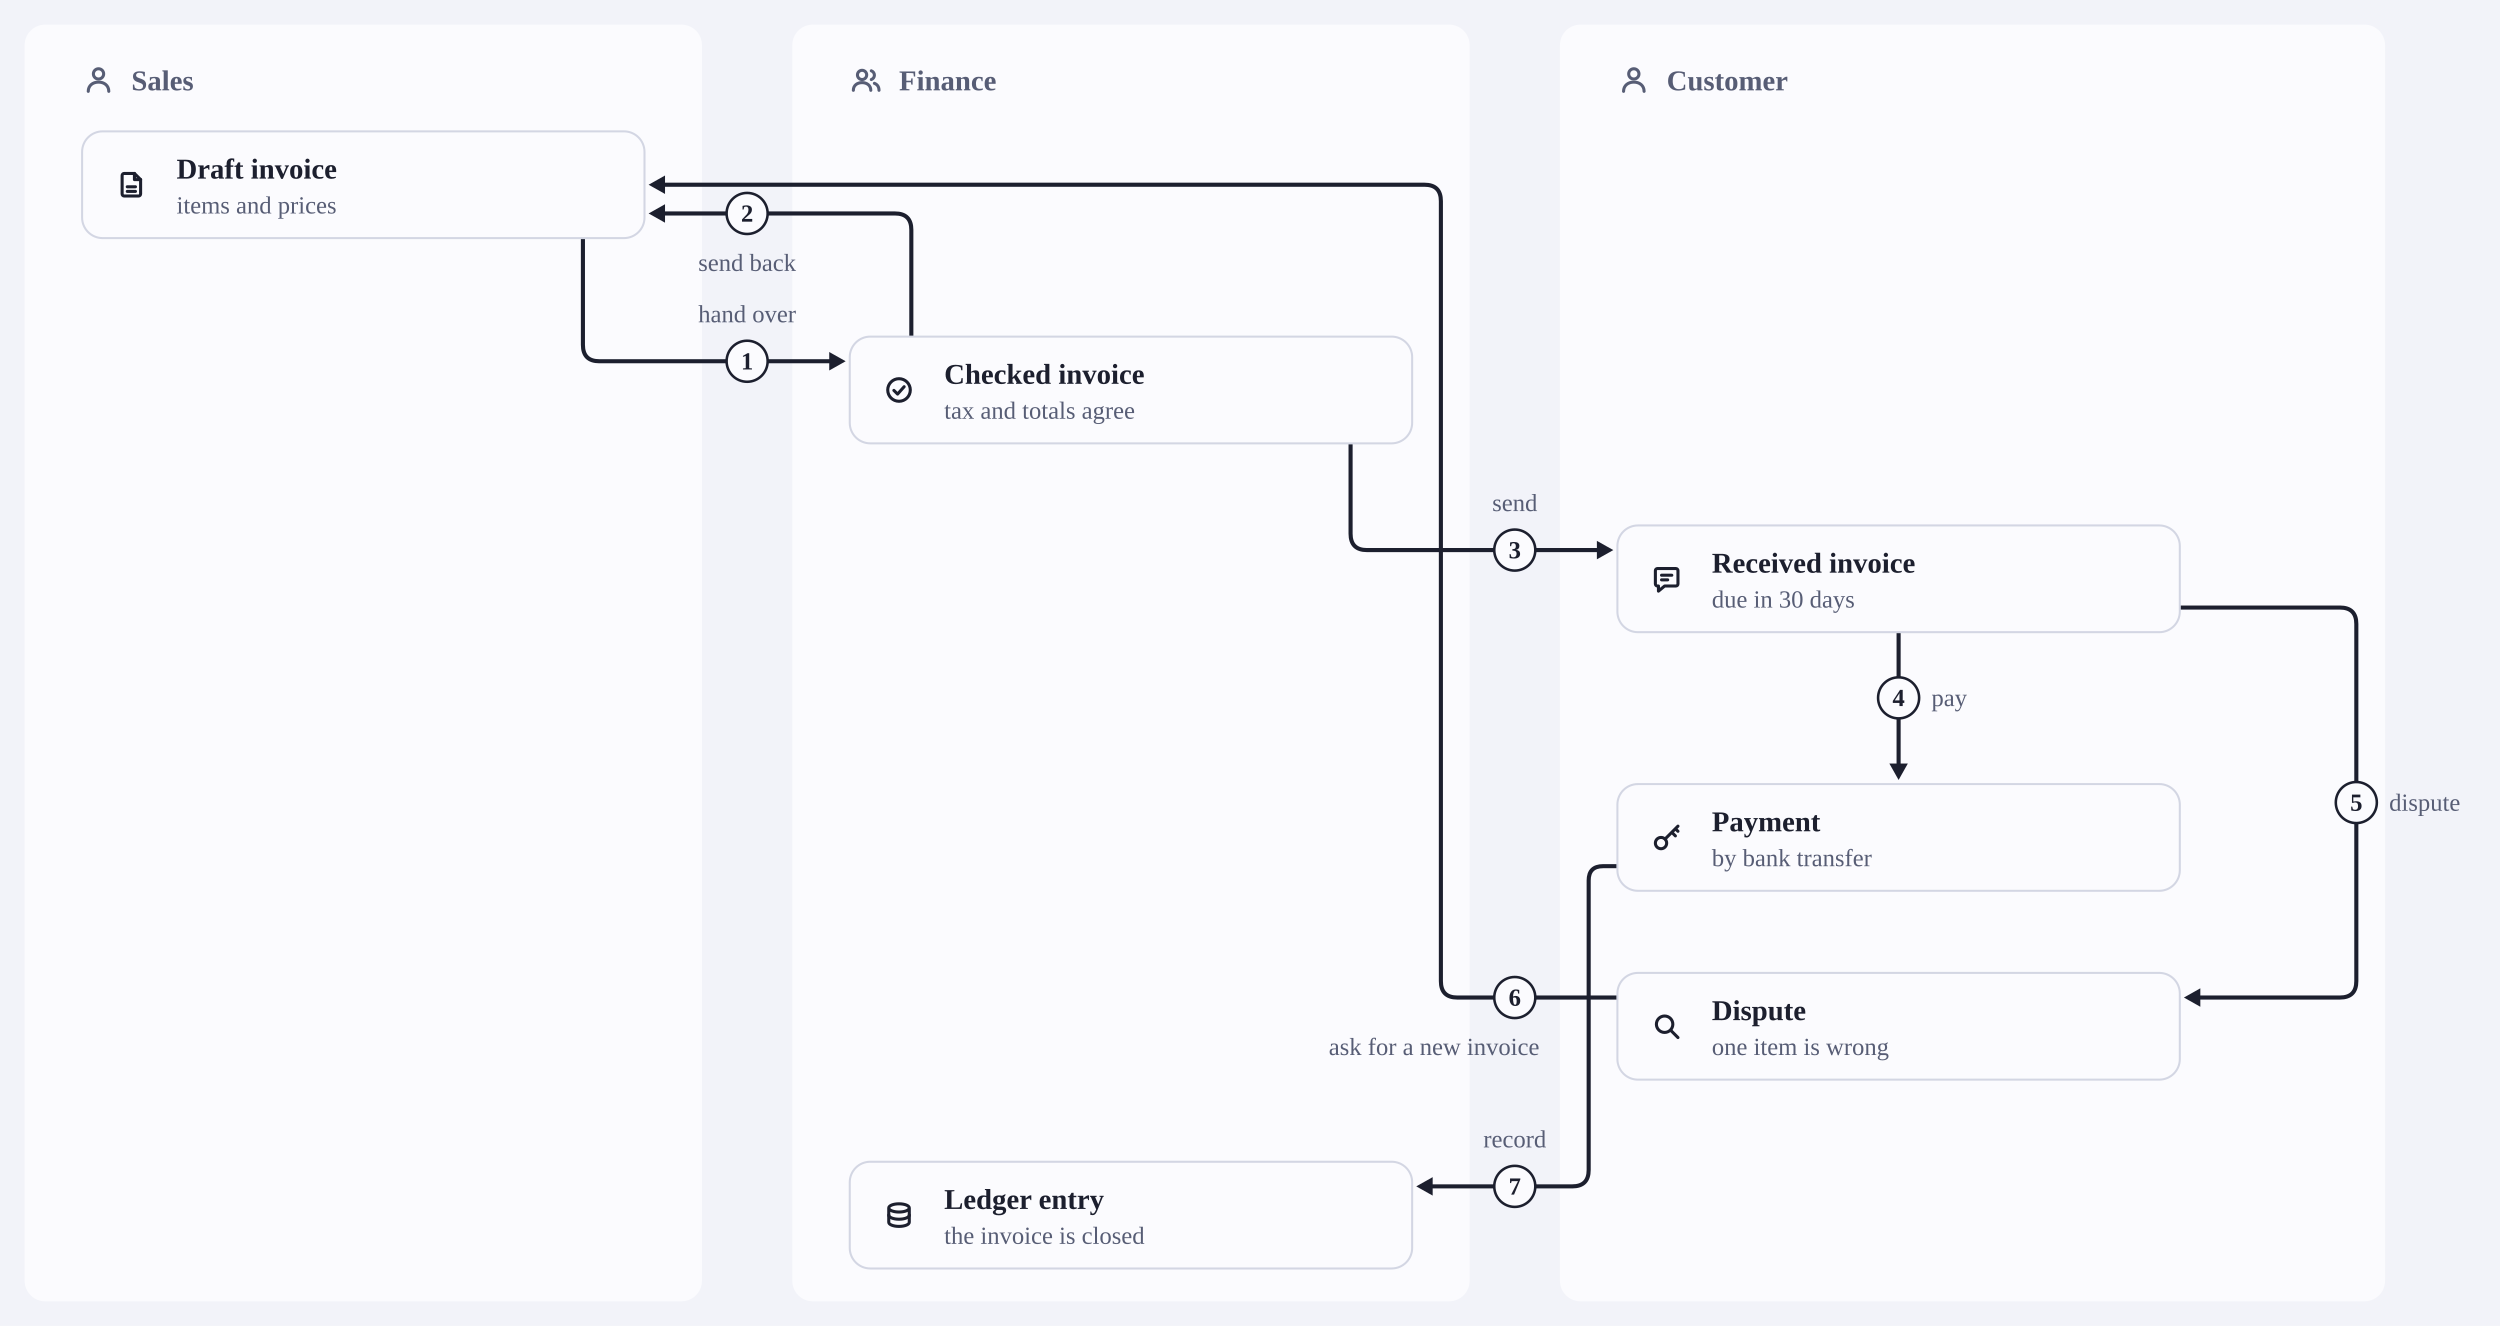
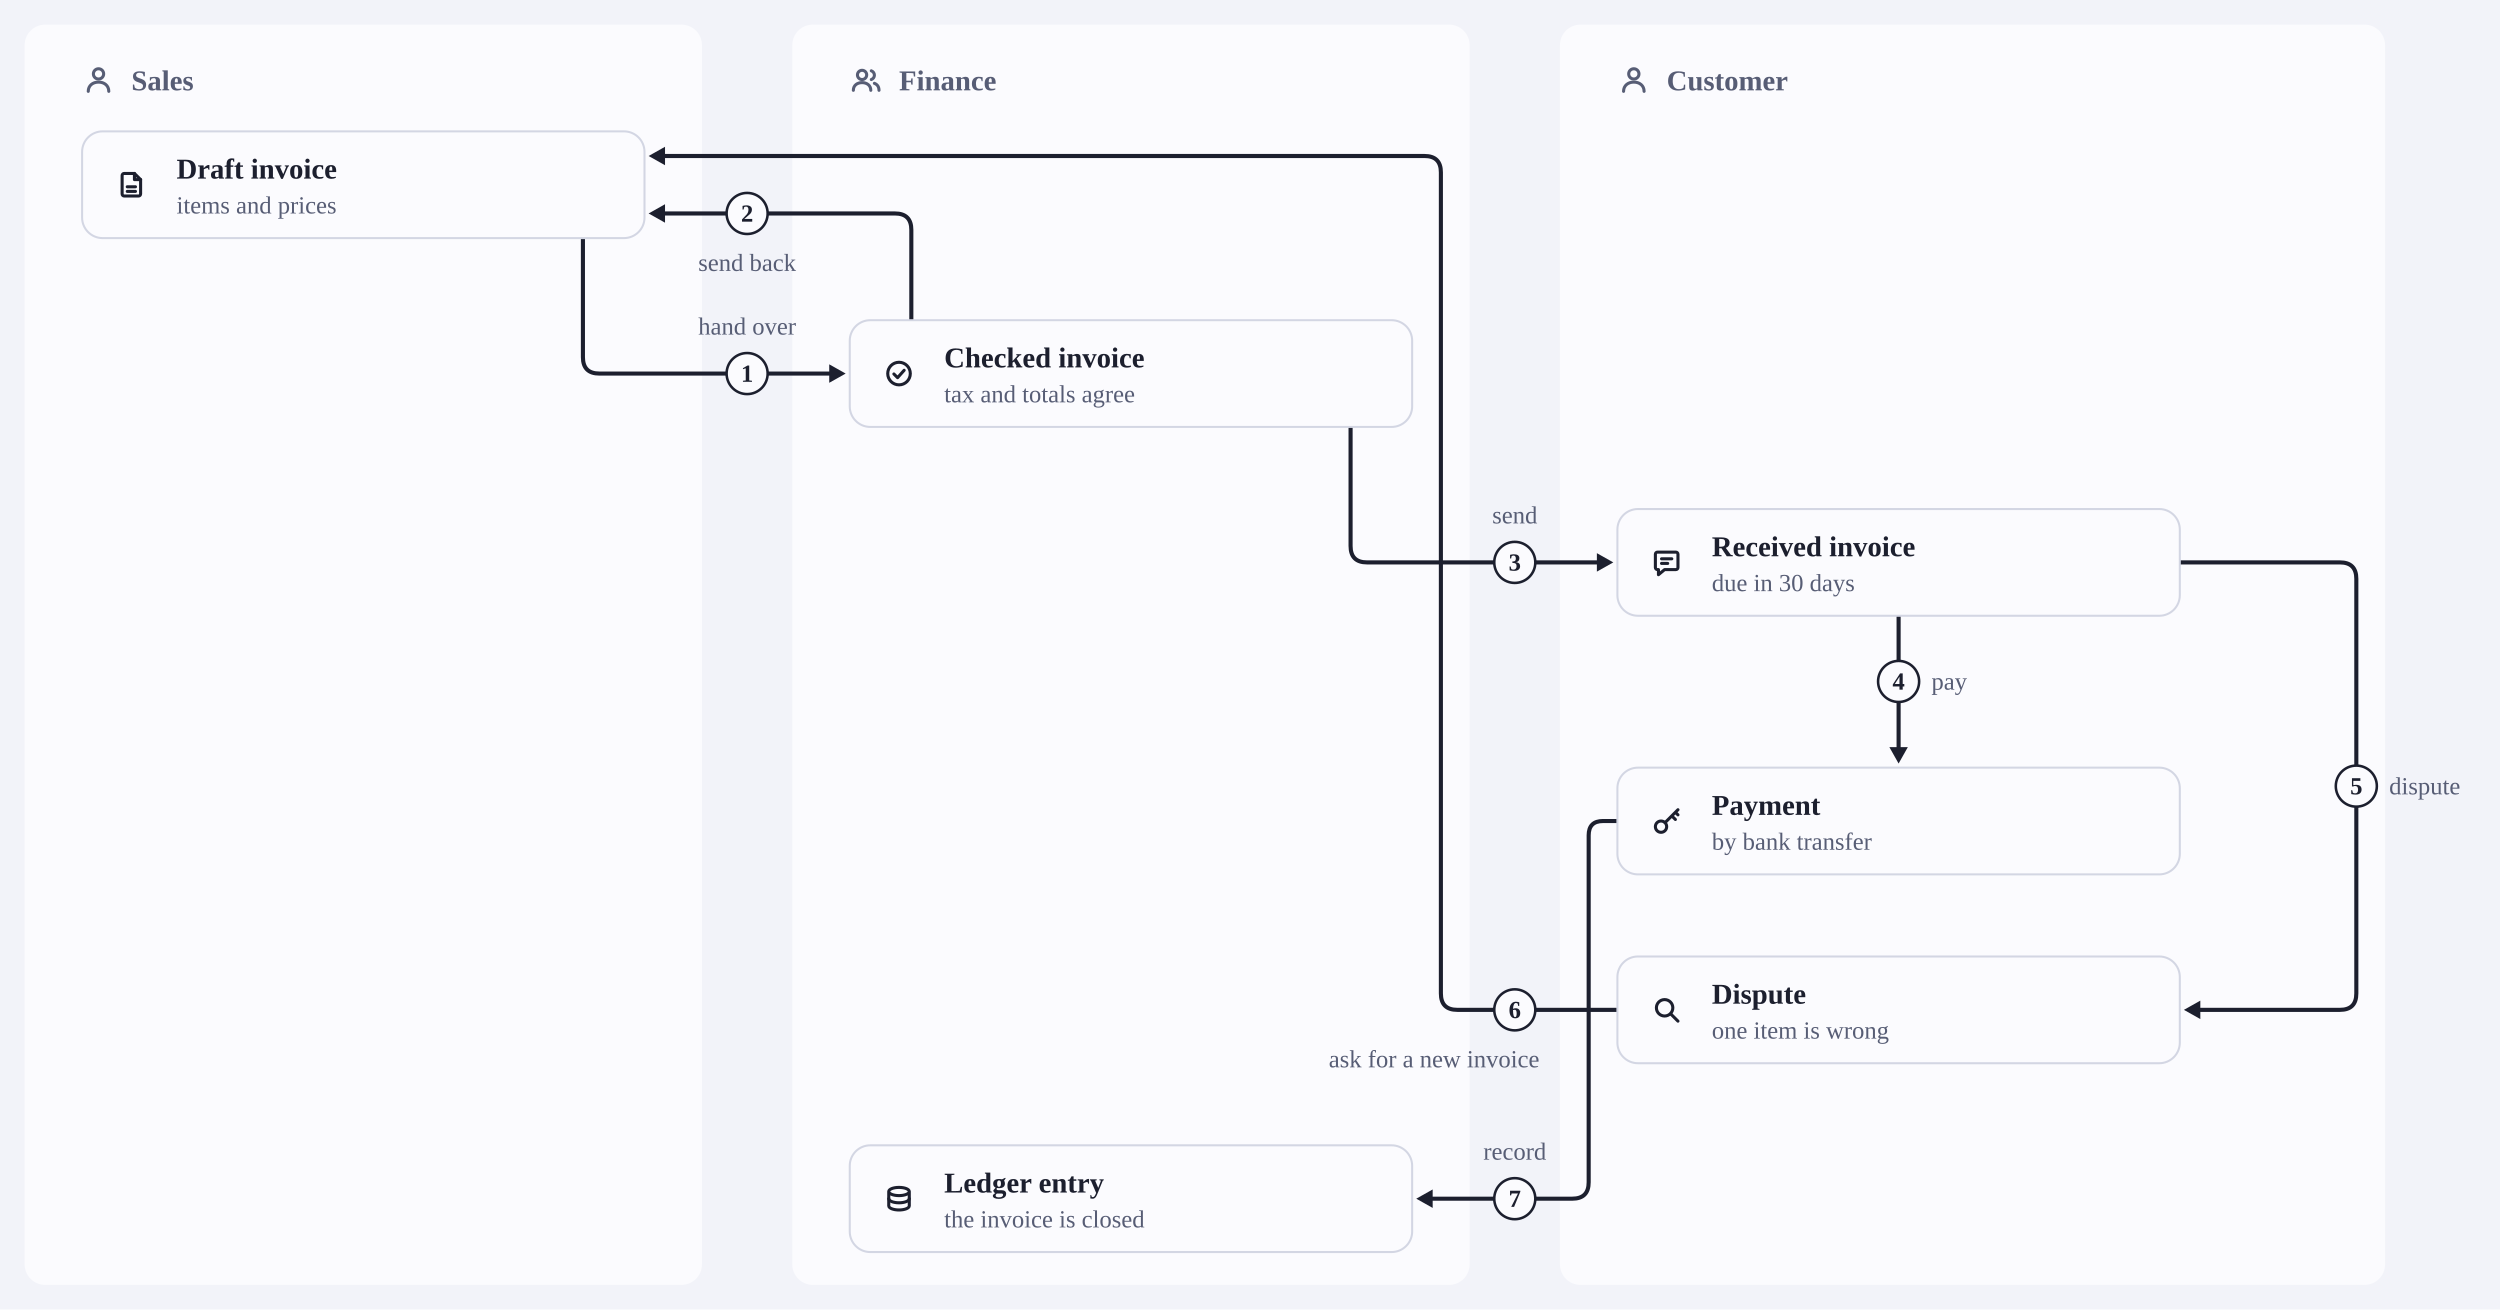
- <svg xmlns="http://www.w3.org/2000/svg" id="dg-invoice" class="dg dg-plates dg-auto" width="1218" height="646" viewBox="0 0 1218 646" role="img" aria-label="An invoice between three teams: sales writes it, finance checks it, the customer pays or disputes it, and finance closes it.">
+ <svg xmlns="http://www.w3.org/2000/svg" id="dg-invoice" class="dg dg-plates dg-auto" width="1218" height="638" viewBox="0 0 1218 638" role="img" aria-label="An invoice between three teams: sales writes it, finance checks it, the customer pays or disputes it, and finance closes it.">
  <style>
#dg-invoice{display:block;flex:none;margin-inline:auto;font-family:var(--sans,system-ui,-apple-system,"Segoe UI",Roboto,"Helvetica Neue",Arial,sans-serif)}
#dg-invoice .ground{fill:var(--fig,#f2f3f9)}
#dg-invoice .band{fill:var(--bg,#fbfbfe)}
#dg-invoice .track{stroke:var(--line,#d3d6e3)}
#dg-invoice .line{fill:none;stroke:var(--text,#1c1f2e);stroke-width:2;stroke-linecap:round;stroke-linejoin:round}
#dg-invoice .head{fill:var(--text,#1c1f2e)}
#dg-invoice .stop{fill:var(--bg,#fbfbfe);stroke:var(--text,#1c1f2e);stroke-width:1.5}
#dg-invoice .stop.end{fill:var(--text,#1c1f2e)}
#dg-invoice .mark{fill:var(--bg,#fbfbfe);stroke:var(--text,#1c1f2e);stroke-width:1.25}
#dg-invoice .card{fill:var(--bg,#fbfbfe);stroke:var(--line,#d3d6e3)}
#dg-invoice .icon{fill:none;stroke:var(--text,#1c1f2e);stroke-width:1.5;stroke-linecap:round;stroke-linejoin:round}
#dg-invoice .icon.on-end{stroke:var(--bg,#fbfbfe)}
#dg-invoice .icon.lane-icon{stroke:var(--muted,#575d75)}
#dg-invoice .num{font-size:12px;font-weight:600;fill:var(--text,#1c1f2e);font-variant-numeric:tabular-nums}
#dg-invoice .name{font-size:14px;font-weight:600;fill:var(--text,#1c1f2e)}
#dg-invoice .lane{font-size:14px;font-weight:600;fill:var(--muted,#575d75)}
#dg-invoice .sub,#dg-invoice .verb{font-size:12px;fill:var(--muted,#575d75)}
#dg-invoice .pulse{display:none;fill:var(--dot,#2f3fd0);stroke:var(--bg,#fbfbfe);stroke-width:2.5}
.js #dg-invoice .pulse{display:block;animation:12.4s linear 2 both}
.js #dg-invoice:not(.is-playing) .pulse{animation-play-state:paused}
- @keyframes dg-invoice-1{0%{transform:translate(284px,116px);opacity:0}0.97%{transform:translate(284px,116px);opacity:1}4.13%{transform:translate(284px,176px);opacity:1}10.89%{transform:translate(412px,176px);opacity:1}12.9%{transform:translate(412px,176px);opacity:0}100%{transform:translate(412px,176px);opacity:0}}
+ @keyframes dg-invoice-1{0%{transform:translate(284px,116px);opacity:0}0.97%{transform:translate(284px,116px);opacity:1}4.34%{transform:translate(284px,182px);opacity:1}10.89%{transform:translate(412px,182px);opacity:1}12.9%{transform:translate(412px,182px);opacity:0}100%{transform:translate(412px,182px);opacity:0}}
.js #dg-invoice .pulse-1{animation-name:dg-invoice-1}
- @keyframes dg-invoice-2{0%{transform:translate(444px,164px);opacity:0}12.9%{transform:translate(444px,164px);opacity:0}13.87%{transform:translate(444px,164px);opacity:1}17.04%{transform:translate(444px,104px);opacity:1}23.79%{transform:translate(316px,104px);opacity:1}25.81%{transform:translate(316px,104px);opacity:0}100%{transform:translate(316px,104px);opacity:0}}
+ @keyframes dg-invoice-2{0%{transform:translate(444px,156px);opacity:0}12.9%{transform:translate(444px,156px);opacity:0}13.87%{transform:translate(444px,156px);opacity:1}16.74%{transform:translate(444px,104px);opacity:1}23.79%{transform:translate(316px,104px);opacity:1}25.81%{transform:translate(316px,104px);opacity:0}100%{transform:translate(316px,104px);opacity:0}}
.js #dg-invoice .pulse-2{animation-name:dg-invoice-2}
- @keyframes dg-invoice-3{0%{transform:translate(658px,216px);opacity:0}25.81%{transform:translate(658px,216px);opacity:0}26.77%{transform:translate(658px,216px);opacity:1}29.64%{transform:translate(658px,268px);opacity:1}36.69%{transform:translate(786px,268px);opacity:1}38.71%{transform:translate(786px,268px);opacity:0}100%{transform:translate(786px,268px);opacity:0}}
+ @keyframes dg-invoice-3{0%{transform:translate(658px,208px);opacity:0}25.81%{transform:translate(658px,208px);opacity:0}26.77%{transform:translate(658px,208px);opacity:1}30.15%{transform:translate(658px,274px);opacity:1}36.69%{transform:translate(786px,274px);opacity:1}38.71%{transform:translate(786px,274px);opacity:0}100%{transform:translate(786px,274px);opacity:0}}
.js #dg-invoice .pulse-3{animation-name:dg-invoice-3}
- @keyframes dg-invoice-4{0%{transform:translate(925px,308px);opacity:0}38.71%{transform:translate(925px,308px);opacity:0}39.68%{transform:translate(925px,308px);opacity:1}49.6%{transform:translate(925px,380px);opacity:1}51.61%{transform:translate(925px,380px);opacity:0}100%{transform:translate(925px,380px);opacity:0}}
+ @keyframes dg-invoice-4{0%{transform:translate(925px,300px);opacity:0}38.71%{transform:translate(925px,300px);opacity:0}39.68%{transform:translate(925px,300px);opacity:1}49.6%{transform:translate(925px,372px);opacity:1}51.61%{transform:translate(925px,372px);opacity:0}100%{transform:translate(925px,372px);opacity:0}}
.js #dg-invoice .pulse-4{animation-name:dg-invoice-4}
- @keyframes dg-invoice-5{0%{transform:translate(1062px,296px);opacity:0}51.61%{transform:translate(1062px,296px);opacity:0}52.58%{transform:translate(1062px,296px);opacity:1}54.95%{transform:translate(1148px,296px);opacity:1}60.19%{transform:translate(1148px,486px);opacity:1}62.5%{transform:translate(1064px,486px);opacity:1}64.52%{transform:translate(1064px,486px);opacity:0}100%{transform:translate(1064px,486px);opacity:0}}
+ @keyframes dg-invoice-5{0%{transform:translate(1062px,274px);opacity:0}51.61%{transform:translate(1062px,274px);opacity:0}52.58%{transform:translate(1062px,274px);opacity:1}54.78%{transform:translate(1148px,274px);opacity:1}60.35%{transform:translate(1148px,492px);opacity:1}62.5%{transform:translate(1064px,492px);opacity:1}64.52%{transform:translate(1064px,492px);opacity:0}100%{transform:translate(1064px,492px);opacity:0}}
.js #dg-invoice .pulse-5{animation-name:dg-invoice-5}
- @keyframes dg-invoice-6{0%{transform:translate(788px,486px);opacity:0}64.52%{transform:translate(788px,486px);opacity:0}65.48%{transform:translate(788px,486px);opacity:1}66.47%{transform:translate(702px,486px);opacity:1}70.99%{transform:translate(702px,90px);opacity:1}75.4%{transform:translate(316px,90px);opacity:1}77.42%{transform:translate(316px,90px);opacity:0}100%{transform:translate(316px,90px);opacity:0}}
+ @keyframes dg-invoice-6{0%{transform:translate(788px,492px);opacity:0}64.52%{transform:translate(788px,492px);opacity:0}65.48%{transform:translate(788px,492px);opacity:1}66.44%{transform:translate(702px,492px);opacity:1}71.09%{transform:translate(702px,76px);opacity:1}75.4%{transform:translate(316px,76px);opacity:1}77.42%{transform:translate(316px,76px);opacity:0}100%{transform:translate(316px,76px);opacity:0}}
.js #dg-invoice .pulse-6{animation-name:dg-invoice-6}
- @keyframes dg-invoice-7{0%{transform:translate(788px,422px);opacity:0}77.42%{transform:translate(788px,422px);opacity:0}78.39%{transform:translate(788px,422px);opacity:1}78.93%{transform:translate(774px,422px);opacity:1}85.03%{transform:translate(774px,578px);opacity:1}88.31%{transform:translate(690px,578px);opacity:1}90.32%{transform:translate(690px,578px);opacity:0}100%{transform:translate(690px,578px);opacity:0}}
+ @keyframes dg-invoice-7{0%{transform:translate(788px,400px);opacity:0}77.42%{transform:translate(788px,400px);opacity:0}78.39%{transform:translate(788px,400px);opacity:1}78.88%{transform:translate(774px,400px);opacity:1}85.35%{transform:translate(774px,584px);opacity:1}88.31%{transform:translate(690px,584px);opacity:1}90.32%{transform:translate(690px,584px);opacity:0}100%{transform:translate(690px,584px);opacity:0}}
.js #dg-invoice .pulse-7{animation-name:dg-invoice-7}
@media (prefers-reduced-motion:reduce){#dg-invoice .pulse{animation:none!important}#dg-invoice .pulse{display:none!important}}
@media print{#dg-invoice{max-width:100%;height:auto}#dg-invoice .pulse{display:none!important}}
</style>
-   <rect width="1218" height="646" class="ground" />
-   <rect x="12" y="12" width="330" height="622" rx="10" class="band" />
-   <rect x="386" y="12" width="330" height="622" rx="10" class="band" />
-   <rect x="760" y="12" width="402" height="622" rx="10" class="band" />
+   <rect width="1218" height="638" class="ground" />
+   <rect x="12" y="12" width="330" height="614" rx="10" class="band" />
+   <rect x="386" y="12" width="330" height="614" rx="10" class="band" />
+   <rect x="760" y="12" width="402" height="614" rx="10" class="band" />
  <g class="icon lane-icon" transform="translate(40,31)">
    <circle cx="8" cy="5" r="2.5" />
    <path d="M3 13.5c0-2.8 2.2-4.5 5-4.5s5 1.7 5 4.5" />
  </g>
  <text x="64" y="44" class="lane" text-anchor="start">Sales</text>
  <g class="icon lane-icon" transform="translate(414,31)">
    <circle cx="6" cy="5.5" r="2.25" />
    <path d="M1.75 13c0-2.4 1.9-3.75 4.25-3.75s4.25 1.35 4.25 3.75M10.5 3.5a2.25 2.25 0 0 1 0 4.25M12 9.6c1.4.5 2.25 1.7 2.25 3.4" />
  </g>
  <text x="438" y="44" class="lane" text-anchor="start">Finance</text>
  <g class="icon lane-icon" transform="translate(788,31)">
    <circle cx="8" cy="5" r="2.5" />
    <path d="M3 13.5c0-2.8 2.2-4.5 5-4.5s5 1.7 5 4.5" />
  </g>
  <text x="812" y="44" class="lane" text-anchor="start">Customer</text>
  <g class="leg" data-leg="1">
-     <path d="M284,116 L284,168 Q284,176 292,176 L406,176" class="line" />
-     <polygon points="404,180.5 404,171.5 412,176" class="head" />
-     <circle cx="364" cy="176" r="10" class="mark" />
-     <text x="364" y="180" class="num" text-anchor="middle">1</text>
-     <text x="364" y="157" class="verb" text-anchor="middle">hand over</text>
+     <path d="M284,116 L284,174 Q284,182 292,182 L406,182" class="line" />
+     <polygon points="404,186.5 404,177.5 412,182" class="head" />
+     <circle cx="364" cy="182" r="10" class="mark" />
+     <text x="364" y="186" class="num" text-anchor="middle">1</text>
+     <text x="364" y="163" class="verb" text-anchor="middle">hand over</text>
    <circle r="6" class="pulse pulse-1" />
  </g>
  <g class="leg" data-leg="2">
-     <path d="M444,164 L444,112 Q444,104 436,104 L322,104" class="line" />
+     <path d="M444,156 L444,112 Q444,104 436,104 L322,104" class="line" />
    <polygon points="324,99.5 324,108.5 316,104" class="head" />
    <circle cx="364" cy="104" r="10" class="mark" />
    <text x="364" y="108" class="num" text-anchor="middle">2</text>
    <text x="364" y="132" class="verb" text-anchor="middle">send back</text>
    <circle r="6" class="pulse pulse-2" />
  </g>
  <g class="leg" data-leg="3">
-     <path d="M658,216 L658,260 Q658,268 666,268 L780,268" class="line" />
-     <polygon points="778,272.5 778,263.5 786,268" class="head" />
-     <circle cx="738" cy="268" r="10" class="mark" />
-     <text x="738" y="272" class="num" text-anchor="middle">3</text>
-     <text x="738" y="249" class="verb" text-anchor="middle">send</text>
+     <path d="M658,208 L658,266 Q658,274 666,274 L780,274" class="line" />
+     <polygon points="778,278.5 778,269.5 786,274" class="head" />
+     <circle cx="738" cy="274" r="10" class="mark" />
+     <text x="738" y="278" class="num" text-anchor="middle">3</text>
+     <text x="738" y="255" class="verb" text-anchor="middle">send</text>
    <circle r="6" class="pulse pulse-3" />
  </g>
  <g class="leg" data-leg="4">
-     <path d="M925,308 L925,374" class="line" />
-     <polygon points="920.5,372 929.5,372 925,380" class="head" />
-     <circle cx="925" cy="340" r="10" class="mark" />
-     <text x="925" y="344" class="num" text-anchor="middle">4</text>
-     <text x="941" y="344" class="verb" text-anchor="start">pay</text>
+     <path d="M925,300 L925,366" class="line" />
+     <polygon points="920.5,364 929.5,364 925,372" class="head" />
+     <circle cx="925" cy="332" r="10" class="mark" />
+     <text x="925" y="336" class="num" text-anchor="middle">4</text>
+     <text x="941" y="336" class="verb" text-anchor="start">pay</text>
    <circle r="6" class="pulse pulse-4" />
  </g>
  <g class="leg" data-leg="5">
-     <path d="M1062,296 L1140,296 Q1148,296 1148,304 L1148,478 Q1148,486 1140,486 L1070,486" class="line" />
-     <polygon points="1072,481.5 1072,490.5 1064,486" class="head" />
-     <circle cx="1148" cy="391" r="10" class="mark" />
-     <text x="1148" y="395" class="num" text-anchor="middle">5</text>
-     <text x="1164" y="395" class="verb" text-anchor="start">dispute</text>
+     <path d="M1062,274 L1140,274 Q1148,274 1148,282 L1148,484 Q1148,492 1140,492 L1070,492" class="line" />
+     <polygon points="1072,487.5 1072,496.5 1064,492" class="head" />
+     <circle cx="1148" cy="383" r="10" class="mark" />
+     <text x="1148" y="387" class="num" text-anchor="middle">5</text>
+     <text x="1164" y="387" class="verb" text-anchor="start">dispute</text>
    <circle r="6" class="pulse pulse-5" />
  </g>
  <g class="leg" data-leg="6">
-     <path d="M788,486 L710,486 Q702,486 702,478 L702,98 Q702,90 694,90 L322,90" class="line" />
-     <polygon points="324,85.5 324,94.5 316,90" class="head" />
-     <circle cx="738" cy="486" r="10" class="mark" />
-     <text x="738" y="490" class="num" text-anchor="middle">6</text>
-     <text x="750" y="514" class="verb" text-anchor="end">ask for a new invoice</text>
+     <path d="M788,492 L710,492 Q702,492 702,484 L702,84 Q702,76 694,76 L322,76" class="line" />
+     <polygon points="324,71.5 324,80.5 316,76" class="head" />
+     <circle cx="738" cy="492" r="10" class="mark" />
+     <text x="738" y="496" class="num" text-anchor="middle">6</text>
+     <text x="750" y="520" class="verb" text-anchor="end">ask for a new invoice</text>
    <circle r="6" class="pulse pulse-6" />
  </g>
  <g class="leg" data-leg="7">
-     <path d="M788,422 L781,422 Q774,422 774,429 L774,570 Q774,578 766,578 L696,578" class="line" />
-     <polygon points="698,573.5 698,582.5 690,578" class="head" />
-     <circle cx="738" cy="578" r="10" class="mark" />
-     <text x="738" y="582" class="num" text-anchor="middle">7</text>
-     <text x="738" y="559" class="verb" text-anchor="middle">record</text>
+     <path d="M788,400 L781,400 Q774,400 774,407 L774,576 Q774,584 766,584 L696,584" class="line" />
+     <polygon points="698,579.5 698,588.5 690,584" class="head" />
+     <circle cx="738" cy="584" r="10" class="mark" />
+     <text x="738" y="588" class="num" text-anchor="middle">7</text>
+     <text x="738" y="565" class="verb" text-anchor="middle">record</text>
    <circle r="6" class="pulse pulse-7" />
  </g>
  <rect x="40" y="64" width="274" height="52" rx="10" class="card" />
  <g class="icon" transform="translate(56,82)">
    <path d="M9.5 2.5h-5a1 1 0 0 0-1 1v9a1 1 0 0 0 1 1h7a1 1 0 0 0 1-1v-7z" />
    <path d="M9.5 2.5v3h3M6 9h4M6 11.25h4" />
  </g>
  <text x="86" y="87" class="name" text-anchor="start">Draft invoice</text>
  <text x="86" y="104" class="sub" text-anchor="start">items and prices</text>
-   <rect x="414" y="164" width="274" height="52" rx="10" class="card" />
-   <g class="icon" transform="translate(430,182)">
+   <rect x="414" y="156" width="274" height="52" rx="10" class="card" />
+   <g class="icon" transform="translate(430,174)">
    <circle cx="8" cy="8" r="5.5" />
    <path d="M5.5 8.2l1.8 1.8 3.2-3.6" />
  </g>
-   <text x="460" y="187" class="name" text-anchor="start">Checked invoice</text>
-   <text x="460" y="204" class="sub" text-anchor="start">tax and totals agree</text>
-   <rect x="788" y="256" width="274" height="52" rx="10" class="card" />
-   <g class="icon" transform="translate(804,274)">
+   <text x="460" y="179" class="name" text-anchor="start">Checked invoice</text>
+   <text x="460" y="196" class="sub" text-anchor="start">tax and totals agree</text>
+   <rect x="788" y="248" width="274" height="52" rx="10" class="card" />
+   <g class="icon" transform="translate(804,266)">
    <path d="M2.5 4a1 1 0 0 1 1-1h9a1 1 0 0 1 1 1v6.5a1 1 0 0 1-1 1H7l-3 2.5v-2.5h-.5a1 1 0 0 1-1-1z" />
    <path d="M5.5 6.25h5M5.5 8.5h3" />
  </g>
-   <text x="834" y="279" class="name" text-anchor="start">Received invoice</text>
-   <text x="834" y="296" class="sub" text-anchor="start">due in 30 days</text>
-   <rect x="788" y="382" width="274" height="52" rx="10" class="card" />
-   <g class="icon" transform="translate(804,400)">
+   <text x="834" y="271" class="name" text-anchor="start">Received invoice</text>
+   <text x="834" y="288" class="sub" text-anchor="start">due in 30 days</text>
+   <rect x="788" y="374" width="274" height="52" rx="10" class="card" />
+   <g class="icon" transform="translate(804,392)">
    <circle cx="5.25" cy="10.75" r="2.75" />
    <path d="M7.25 8.75l6.25-6.25M10.5 5.5l1.75 1.75M12.25 3.75L13.5 5" />
  </g>
-   <text x="834" y="405" class="name" text-anchor="start">Payment</text>
-   <text x="834" y="422" class="sub" text-anchor="start">by bank transfer</text>
-   <rect x="788" y="474" width="274" height="52" rx="10" class="card" />
-   <g class="icon" transform="translate(804,492)">
+   <text x="834" y="397" class="name" text-anchor="start">Payment</text>
+   <text x="834" y="414" class="sub" text-anchor="start">by bank transfer</text>
+   <rect x="788" y="466" width="274" height="52" rx="10" class="card" />
+   <g class="icon" transform="translate(804,484)">
    <circle cx="7" cy="7" r="4" />
    <path d="M10 10l3.5 3.5" />
  </g>
-   <text x="834" y="497" class="name" text-anchor="start">Dispute</text>
-   <text x="834" y="514" class="sub" text-anchor="start">one item is wrong</text>
-   <rect x="414" y="566" width="274" height="52" rx="10" class="card" />
-   <g class="icon" transform="translate(430,584)">
+   <text x="834" y="489" class="name" text-anchor="start">Dispute</text>
+   <text x="834" y="506" class="sub" text-anchor="start">one item is wrong</text>
+   <rect x="414" y="558" width="274" height="52" rx="10" class="card" />
+   <g class="icon" transform="translate(430,576)">
    <path d="M3 4.5a5 2 0 0 0 10 0 5 2 0 0 0-10 0v7a5 2 0 0 0 10 0v-7" />
    <path d="M3 8a5 2 0 0 0 10 0" />
  </g>
-   <text x="460" y="589" class="name" text-anchor="start">Ledger entry</text>
-   <text x="460" y="606" class="sub" text-anchor="start">the invoice is closed</text>
+   <text x="460" y="581" class="name" text-anchor="start">Ledger entry</text>
+   <text x="460" y="598" class="sub" text-anchor="start">the invoice is closed</text>
</svg>
